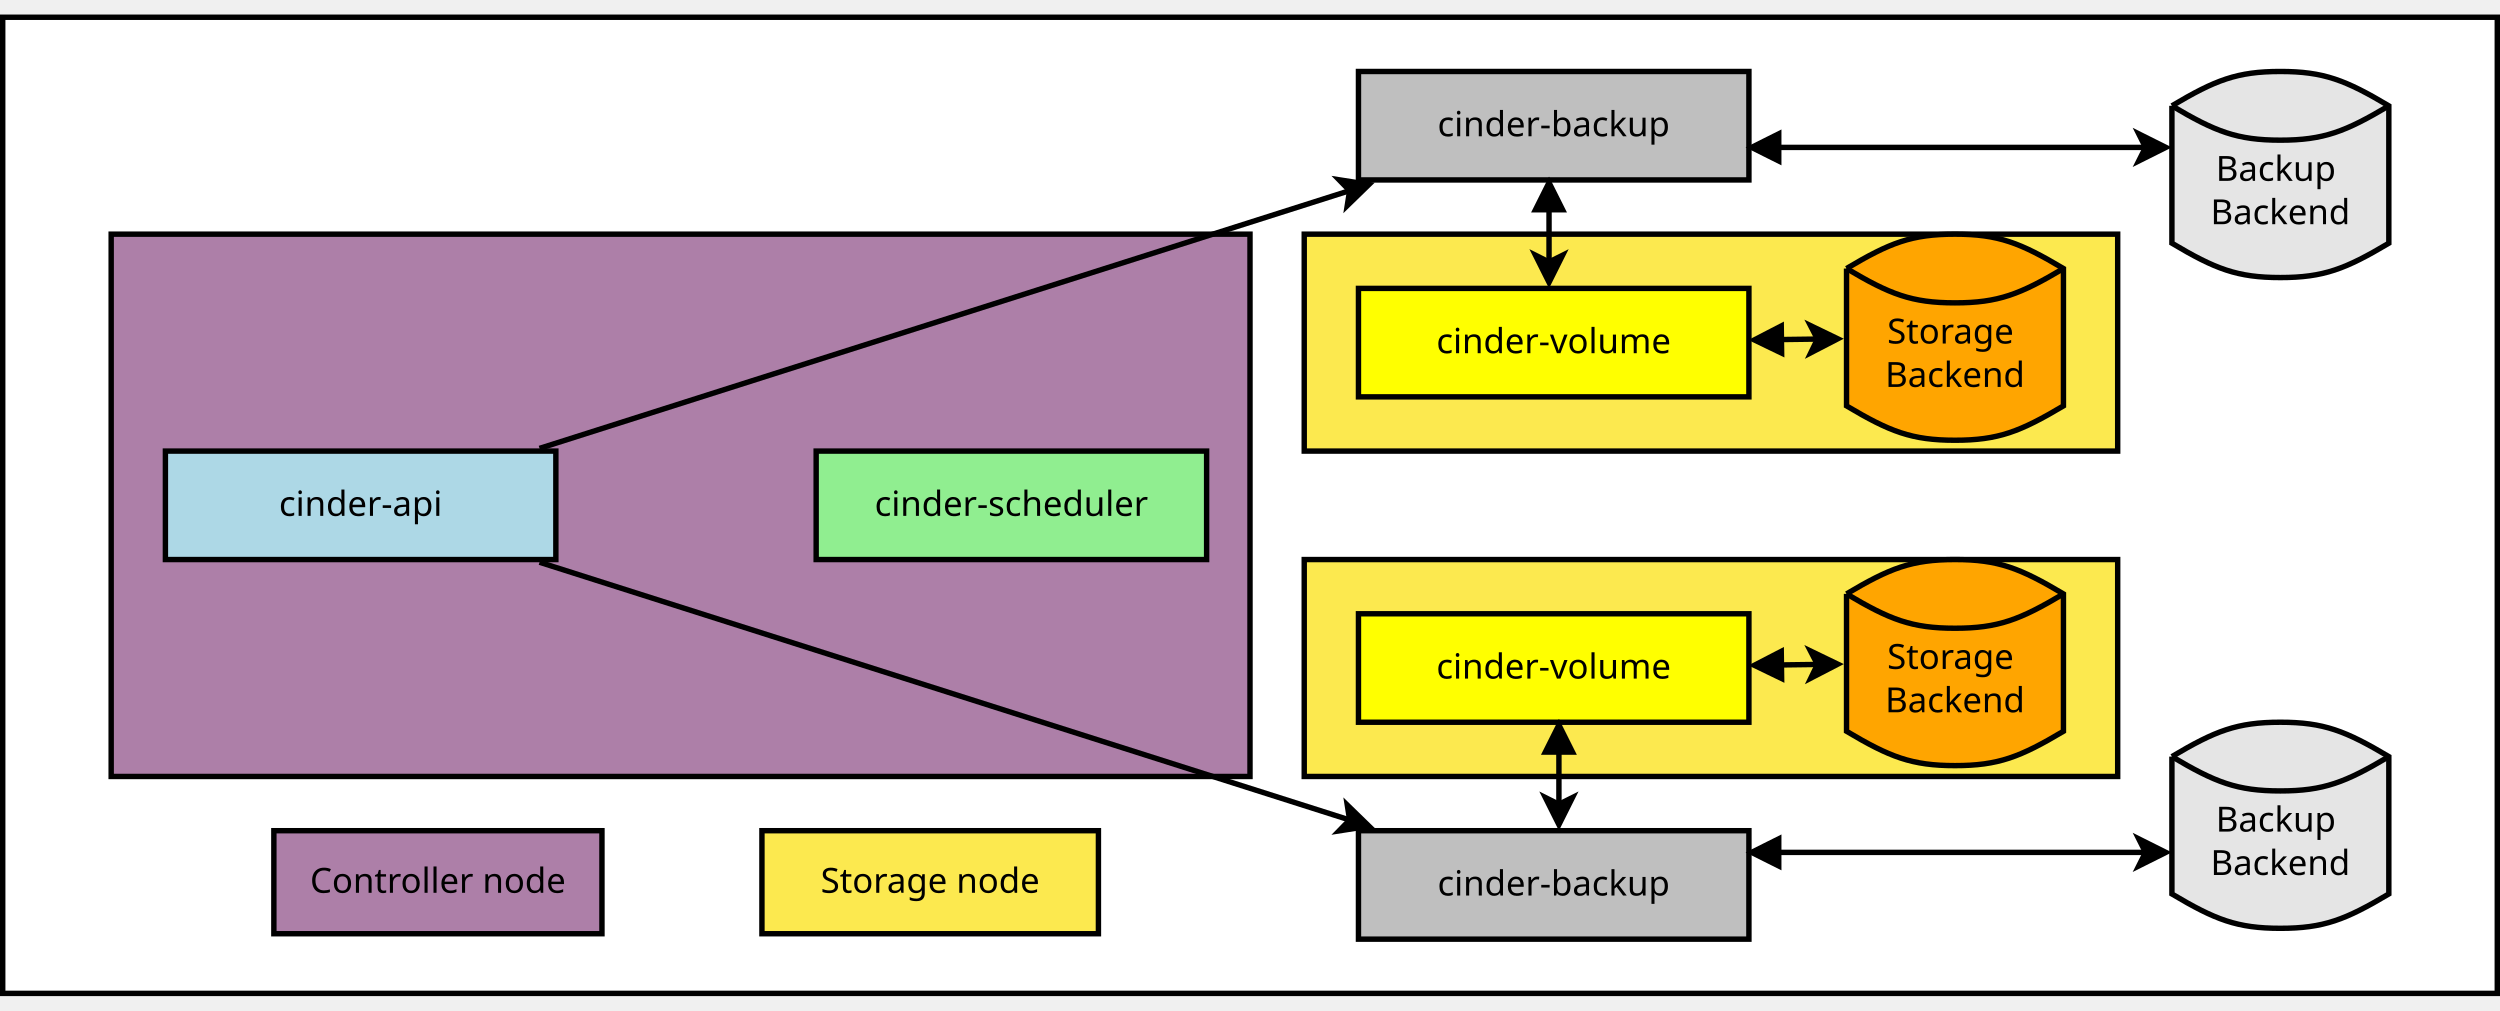
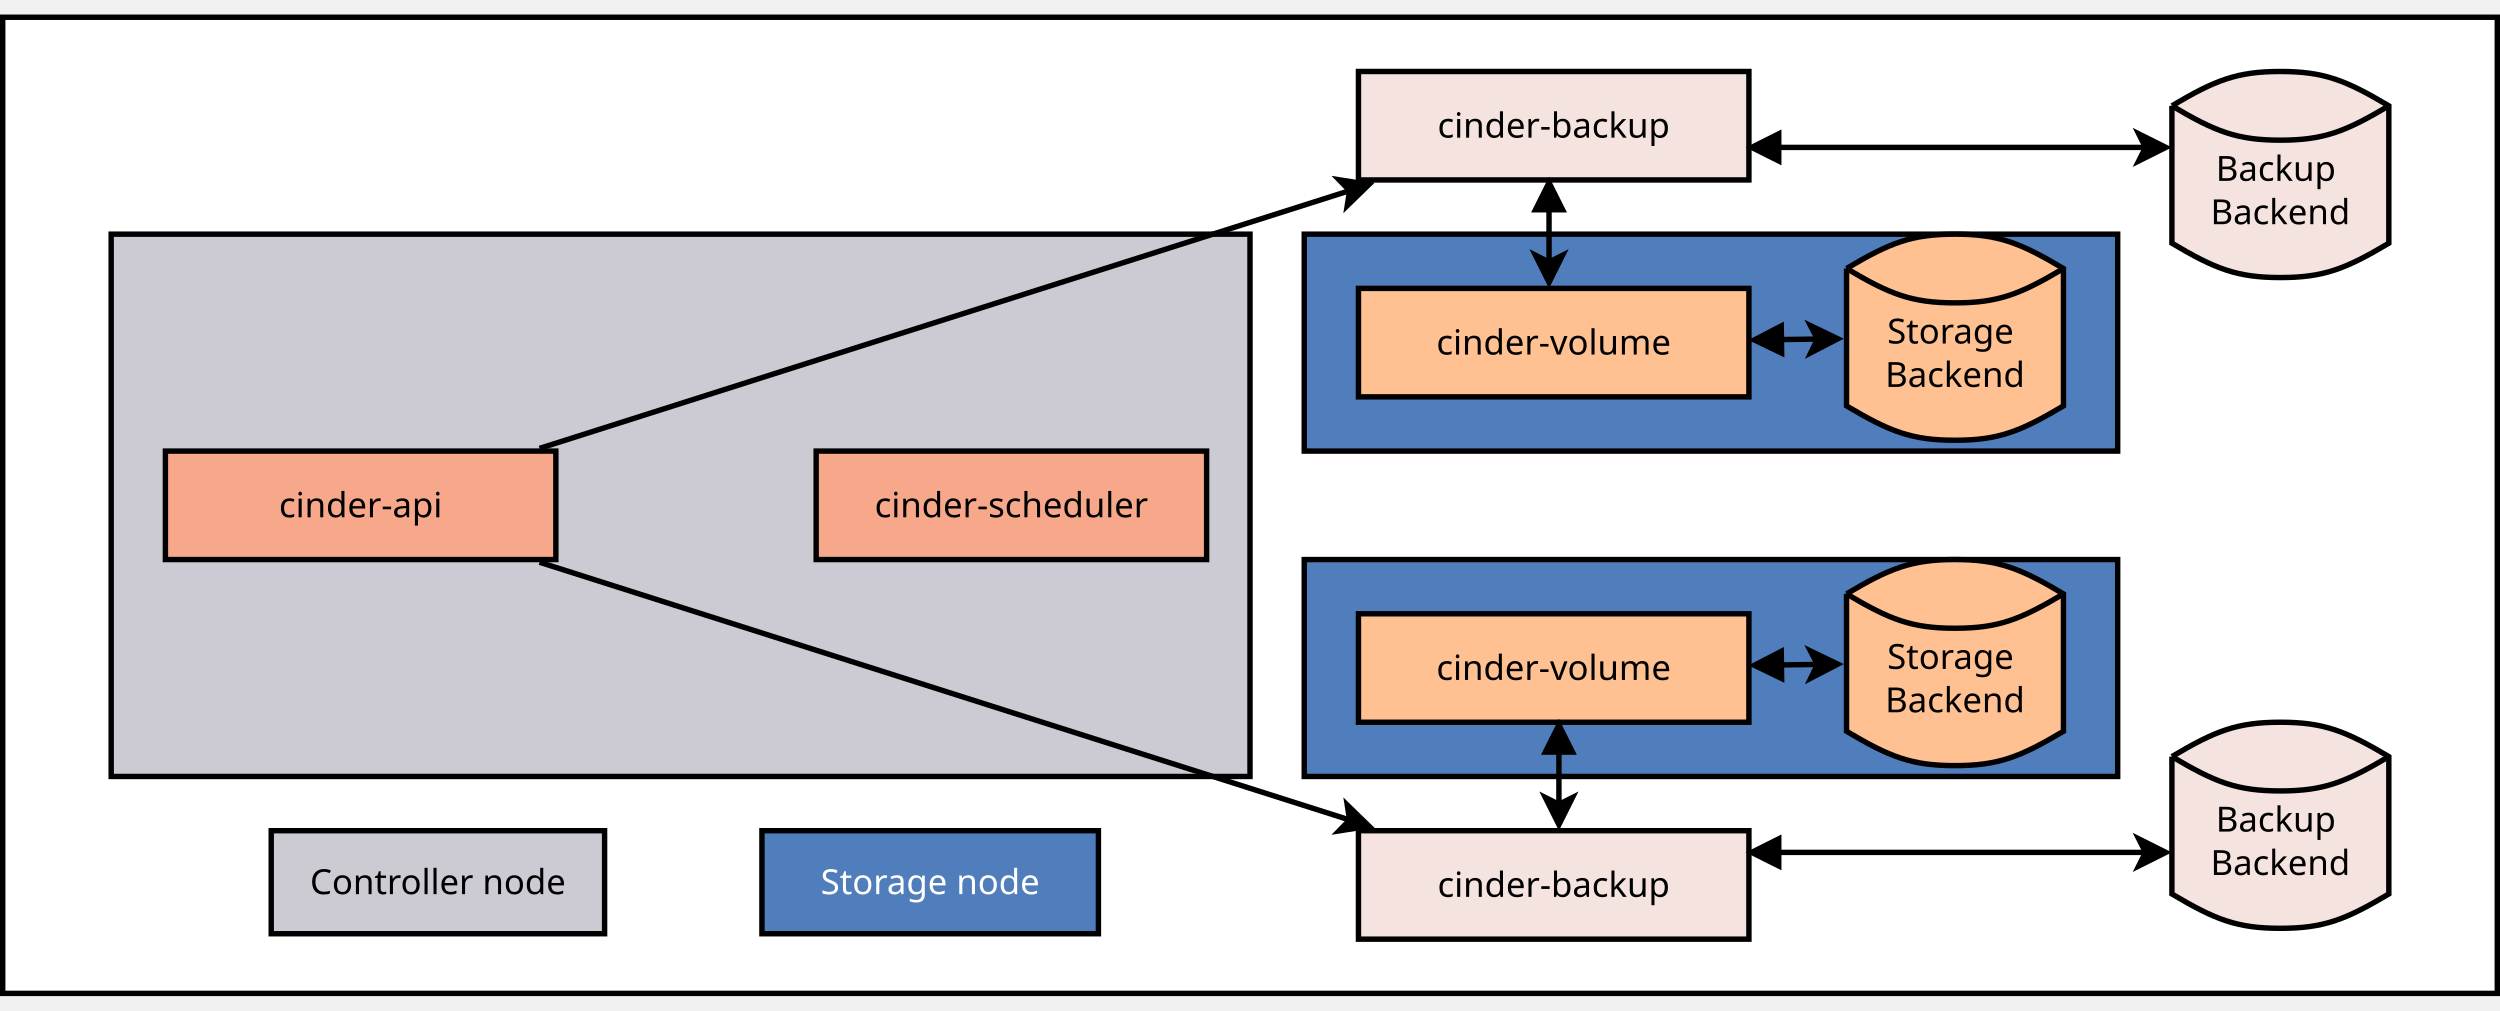
<svg xmlns="http://www.w3.org/2000/svg" width="47cm" height="19cm" viewBox="-61 -21 922 362">
  <g>
    <rect style="fill: #ffffff" x="-60" y="-20" width="920" height="360" />
    <rect style="fill: none; fill-opacity:0; stroke-width: 2; stroke: #000000" x="-60" y="-20" width="920" height="360" />
    <text font-size="12.8" style="fill: #000000;text-anchor:middle;font-family:sans-serif;font-style:normal;font-weight:normal" x="400" y="163.9">
      <tspan x="400" y="163.9" />
    </text>
  </g>
  <g>
-     <rect style="fill: #ad7fa8" x="-20" y="60" width="420" height="200" />
+     <rect style="fill: #cccbd3" x="-20" y="60" width="420" height="200" />
    <rect style="fill: none; fill-opacity:0; stroke-width: 2; stroke: #000000" x="-20" y="60" width="420" height="200" />
    <text font-size="12.8" style="fill: #000000;text-anchor:middle;font-family:sans-serif;font-style:normal;font-weight:normal" x="190" y="163.9">
      <tspan x="190" y="163.9" />
    </text>
  </g>
  <text font-size="12.8" style="fill: #000000;text-anchor:start;font-family:sans-serif;font-style:normal;font-weight:normal" x="190" y="160">
    <tspan x="190" y="160" />
  </text>
  <g>
-     <rect style="fill: #fce94f" x="420" y="60" width="300" height="80" />
+     <rect style="fill: #507dbc" x="420" y="60" width="300" height="80" />
    <rect style="fill: none; fill-opacity:0; stroke-width: 2; stroke: #000000" x="420" y="60" width="300" height="80" />
    <text font-size="12.8" style="fill: #000000;text-anchor:middle;font-family:sans-serif;font-style:normal;font-weight:normal" x="570" y="103.9">
      <tspan x="570" y="103.9" />
    </text>
  </g>
  <text font-size="12.8" style="fill: #000000;text-anchor:start;font-family:sans-serif;font-style:normal;font-weight:normal" x="190" y="160">
    <tspan x="190" y="160" />
  </text>
  <g>
-     <rect style="fill: #fce94f" x="420" y="180" width="300" height="80" />
+     <rect style="fill: #507dbc" x="420" y="180" width="300" height="80" />
    <rect style="fill: none; fill-opacity:0; stroke-width: 2; stroke: #000000" x="420" y="180" width="300" height="80" />
    <text font-size="12.8" style="fill: #000000;text-anchor:middle;font-family:sans-serif;font-style:normal;font-weight:normal" x="570" y="223.9">
      <tspan x="570" y="223.9" />
    </text>
  </g>
  <g>
-     <rect style="fill: #ad7fa8" x="40" y="280" width="121" height="38" />
-     <rect style="fill: none; fill-opacity:0; stroke-width: 2; stroke: #000000" x="40" y="280" width="121" height="38" />
-     <text font-size="12.8" style="fill: #000000;text-anchor:middle;font-family:sans-serif;font-style:normal;font-weight:normal" x="100.5" y="302.9">
-       <tspan x="100.5" y="302.9">Controller node</tspan>
+     <rect style="fill: #cccbd3" x="39.025" y="280" width="122.95" height="38" />
+     <rect style="fill: none; fill-opacity:0; stroke-width: 2; stroke: #000000" x="39.025" y="280" width="122.95" height="38" />
+     <text font-size="12.8" style="fill: #000000;text-anchor:middle;font-family:Montserrat;font-style:normal;font-weight:normal" x="100.5" y="303.4">
+       <tspan x="100.5" y="303.4">Controller node</tspan>
    </text>
  </g>
  <g>
-     <rect style="fill: #fce94f" x="220" y="280" width="124.1" height="38" />
+     <rect style="fill: #507dbc" x="220" y="280" width="124.1" height="38" />
    <rect style="fill: none; fill-opacity:0; stroke-width: 2; stroke: #000000" x="220" y="280" width="124.1" height="38" />
-     <text font-size="12.8" style="fill: #000000;text-anchor:middle;font-family:sans-serif;font-style:normal;font-weight:normal" x="282.05" y="302.9">
-       <tspan x="282.05" y="302.9">Storage node</tspan>
+     <text font-size="12.8" style="fill: #ffffff;text-anchor:middle;font-family:Montserrat;font-style:normal;font-weight:normal" x="282.05" y="303.4">
+       <tspan x="282.05" y="303.4">Storage node</tspan>
    </text>
  </g>
  <text font-size="12.8" style="fill: #000000;text-anchor:start;font-family:sans-serif;font-style:normal;font-weight:normal" x="100.5" y="299">
    <tspan x="100.5" y="299" />
    <tspan x="100.5" y="315" />
    <tspan x="100.5" y="331" />
  </text>
  <text font-size="12.8" style="fill: #000000;text-anchor:start;font-family:sans-serif;font-style:normal;font-weight:normal" x="100.5" y="299">
    <tspan x="100.5" y="299" />
  </text>
  <g>
-     <rect style="fill: #add8e6" x="0" y="140" width="144" height="40" />
+     <rect style="fill: #f7a88a" x="0" y="140" width="144" height="40" />
    <rect style="fill: none; fill-opacity:0; stroke-width: 2; stroke: #000000" x="0" y="140" width="144" height="40" />
-     <text font-size="12.8" style="fill: #000000;text-anchor:middle;font-family:sans-serif;font-style:normal;font-weight:normal" x="72" y="163.9">
-       <tspan x="72" y="163.9">cinder-api</tspan>
+     <text font-size="12.8" style="fill: #000000;text-anchor:middle;font-family:Montserrat;font-style:normal;font-weight:normal" x="72" y="164.4">
+       <tspan x="72" y="164.4">cinder-api</tspan>
    </text>
  </g>
  <g>
-     <rect style="fill: #90ee90" x="240" y="140" width="144" height="40" />
+     <rect style="fill: #f7a88a" x="240" y="140" width="144" height="40" />
    <rect style="fill: none; fill-opacity:0; stroke-width: 2; stroke: #000000" x="240" y="140" width="144" height="40" />
-     <text font-size="12.8" style="fill: #000000;text-anchor:middle;font-family:sans-serif;font-style:normal;font-weight:normal" x="312" y="163.9">
-       <tspan x="312" y="163.9">cinder-scheduler</tspan>
+     <text font-size="12.8" style="fill: #000000;text-anchor:middle;font-family:Montserrat;font-style:normal;font-weight:normal" x="312" y="164.4">
+       <tspan x="312" y="164.4">cinder-scheduler</tspan>
    </text>
  </g>
  <g>
-     <rect style="fill: #ffff00" x="440" y="80" width="144" height="40" />
+     <rect style="fill: #ffc192" x="440" y="80" width="144" height="40" />
    <rect style="fill: none; fill-opacity:0; stroke-width: 2; stroke: #000000" x="440" y="80" width="144" height="40" />
-     <text font-size="12.8" style="fill: #000000;text-anchor:middle;font-family:sans-serif;font-style:normal;font-weight:normal" x="512" y="103.9">
-       <tspan x="512" y="103.9">cinder-volume</tspan>
+     <text font-size="12.8" style="fill: #000000;text-anchor:middle;font-family:Montserrat;font-style:normal;font-weight:normal" x="512" y="104.4">
+       <tspan x="512" y="104.4">cinder-volume</tspan>
    </text>
  </g>
  <g>
-     <rect style="fill: #ffff00" x="440" y="200" width="144" height="40" />
+     <rect style="fill: #ffc192" x="440" y="200" width="144" height="40" />
    <rect style="fill: none; fill-opacity:0; stroke-width: 2; stroke: #000000" x="440" y="200" width="144" height="40" />
-     <text font-size="12.8" style="fill: #000000;text-anchor:middle;font-family:sans-serif;font-style:normal;font-weight:normal" x="512" y="223.9">
-       <tspan x="512" y="223.9">cinder-volume</tspan>
+     <text font-size="12.8" style="fill: #000000;text-anchor:middle;font-family:Montserrat;font-style:normal;font-weight:normal" x="512" y="224.4">
+       <tspan x="512" y="224.4">cinder-volume</tspan>
    </text>
  </g>
  <g>
-     <path style="fill: #ffa500" d="M 620 72.667 C 636,63.167 644,60 660,60 C 676,60 684,63.167 700,72.667 L 700,123.333 C 684,132.833 676,136 660,136 C 644,136 636,132.833 620,123.333 L 620,72.667z" />
+     <path style="fill: #ffc192" d="M 620 72.667 C 636,63.167 644,60 660,60 C 676,60 684,63.167 700,72.667 L 700,123.333 C 684,132.833 676,136 660,136 C 644,136 636,132.833 620,123.333 L 620,72.667z" />
    <path style="fill: none; fill-opacity:0; stroke-width: 2; stroke: #000000" d="M 620 72.667 C 636,63.167 644,60 660,60 C 676,60 684,63.167 700,72.667 L 700,123.333 C 684,132.833 676,136 660,136 C 644,136 636,132.833 620,123.333 L 620,72.667" />
    <path style="fill: none; fill-opacity:0; stroke-width: 2; stroke: #000000" d="M 620 72.667 C 636,82.167 644,85.333 660,85.333 C 676,85.333 684,82.167 700,72.667" />
-     <text font-size="12.8" style="fill: #000000;text-anchor:middle;font-family:sans-serif;font-style:normal;font-weight:normal" x="660" y="100.333">
+     <text font-size="12.8" style="fill: #000000;text-anchor:middle;font-family:Montserrat;font-style:normal;font-weight:normal" x="660" y="100.333">
      <tspan x="660" y="100.333">Storage</tspan>
      <tspan x="660" y="116.333">Backend</tspan>
    </text>
  </g>
  <g>
-     <path style="fill: #ffa500" d="M 620 192.667 C 636,183.167 644,180 660,180 C 676,180 684,183.167 700,192.667 L 700,243.333 C 684,252.833 676,256 660,256 C 644,256 636,252.833 620,243.333 L 620,192.667z" />
+     <path style="fill: #ffc192" d="M 620 192.667 C 636,183.167 644,180 660,180 C 676,180 684,183.167 700,192.667 L 700,243.333 C 684,252.833 676,256 660,256 C 644,256 636,252.833 620,243.333 L 620,192.667z" />
    <path style="fill: none; fill-opacity:0; stroke-width: 2; stroke: #000000" d="M 620 192.667 C 636,183.167 644,180 660,180 C 676,180 684,183.167 700,192.667 L 700,243.333 C 684,252.833 676,256 660,256 C 644,256 636,252.833 620,243.333 L 620,192.667" />
    <path style="fill: none; fill-opacity:0; stroke-width: 2; stroke: #000000" d="M 620 192.667 C 636,202.167 644,205.333 660,205.333 C 676,205.333 684,202.167 700,192.667" />
-     <text font-size="12.8" style="fill: #000000;text-anchor:middle;font-family:sans-serif;font-style:normal;font-weight:normal" x="660" y="220.333">
+     <text font-size="12.8" style="fill: #000000;text-anchor:middle;font-family:Montserrat;font-style:normal;font-weight:normal" x="660" y="220.333">
      <tspan x="660" y="220.333">Storage</tspan>
      <tspan x="660" y="236.333">Backend</tspan>
    </text>
  </g>
  <g>
    <line style="fill: none; fill-opacity:0; stroke-width: 2; stroke: #000000" x1="595.996" y1="218.865" x2="609.272" y2="218.686" />
    <polygon style="fill: #000000" points="595.929,213.865 585.997,219 596.064,223.864 " />
    <polygon style="fill: none; fill-opacity:0; stroke-width: 2; stroke: #000000" points="595.929,213.865 585.997,219 596.064,223.864 " />
    <polygon style="fill: #000000" points="616.771,218.584 606.84,223.719 609.272,218.686 606.705,213.72 " />
    <polygon style="fill: none; fill-opacity:0; stroke-width: 2; stroke: #000000" points="616.771,218.584 606.84,223.719 609.272,218.686 606.705,213.72 " />
  </g>
  <g>
    <line style="fill: none; fill-opacity:0; stroke-width: 2; stroke: #000000" x1="595.996" y1="98.865" x2="609.272" y2="98.686" />
    <polygon style="fill: #000000" points="595.929,93.865 585.997,99 596.064,103.864 " />
    <polygon style="fill: none; fill-opacity:0; stroke-width: 2; stroke: #000000" points="595.929,93.865 585.997,99 596.064,103.864 " />
    <polygon style="fill: #000000" points="616.771,98.584 606.84,103.719 609.272,98.686 606.705,93.72 " />
    <polygon style="fill: none; fill-opacity:0; stroke-width: 2; stroke: #000000" points="616.771,98.584 606.84,103.719 609.272,98.686 606.705,93.72 " />
  </g>
  <g>
-     <rect style="fill: #bfbfbf" x="440" y="280" width="144" height="40" />
+     <rect style="fill: #f5e3e0" x="440" y="280" width="144" height="40" />
    <rect style="fill: none; fill-opacity:0; stroke-width: 2; stroke: #000000" x="440" y="280" width="144" height="40" />
-     <text font-size="12.8" style="fill: #000000;text-anchor:middle;font-family:sans-serif;font-style:normal;font-weight:normal" x="512" y="303.9">
-       <tspan x="512" y="303.9">cinder-backup</tspan>
+     <text font-size="12.8" style="fill: #000000;text-anchor:middle;font-family:Montserrat;font-style:normal;font-weight:normal" x="512" y="304.4">
+       <tspan x="512" y="304.4">cinder-backup</tspan>
    </text>
  </g>
  <g>
    <line style="fill: none; fill-opacity:0; stroke-width: 2; stroke: #000000" x1="137.984" y1="180.995" x2="436.738" y2="276.053" />
    <polygon style="fill: #000000" points="443.885,278.327 432.84,280.06 436.738,276.053 435.872,270.53 " />
    <polygon style="fill: none; fill-opacity:0; stroke-width: 2; stroke: #000000" points="443.885,278.327 432.84,280.06 436.738,276.053 435.872,270.53 " />
  </g>
  <g>
-     <rect style="fill: #bfbfbf" x="440" y="0" width="144" height="40" />
+     <rect style="fill: #f5e3e0" x="440" y="0" width="144" height="40" />
    <rect style="fill: none; fill-opacity:0; stroke-width: 2; stroke: #000000" x="440" y="0" width="144" height="40" />
-     <text font-size="12.8" style="fill: #000000;text-anchor:middle;font-family:sans-serif;font-style:normal;font-weight:normal" x="512" y="23.9">
-       <tspan x="512" y="23.9">cinder-backup</tspan>
+     <text font-size="12.8" style="fill: #000000;text-anchor:middle;font-family:Montserrat;font-style:normal;font-weight:normal" x="512" y="24.4">
+       <tspan x="512" y="24.4">cinder-backup</tspan>
    </text>
  </g>
  <g>
    <line style="fill: none; fill-opacity:0; stroke-width: 2; stroke: #000000" x1="137.984" y1="139.005" x2="436.738" y2="43.947" />
    <polygon style="fill: #000000" points="443.885,41.673 435.872,49.469 436.738,43.947 432.84,39.94 " />
    <polygon style="fill: none; fill-opacity:0; stroke-width: 2; stroke: #000000" points="443.885,41.673 435.872,49.469 436.738,43.947 432.84,39.94 " />
  </g>
  <g>
-     <path style="fill: #e5e5e5" d="M 740 12.667 C 756,3.167 764,0 780,0 C 796,0 804,3.167 820,12.667 L 820,63.333 C 804,72.833 796,76 780,76 C 764,76 756,72.833 740,63.333 L 740,12.667z" />
+     <path style="fill: #f5e3e0" d="M 740 12.667 C 756,3.167 764,0 780,0 C 796,0 804,3.167 820,12.667 L 820,63.333 C 804,72.833 796,76 780,76 C 764,76 756,72.833 740,63.333 L 740,12.667z" />
    <path style="fill: none; fill-opacity:0; stroke-width: 2; stroke: #000000" d="M 740 12.667 C 756,3.167 764,0 780,0 C 796,0 804,3.167 820,12.667 L 820,63.333 C 804,72.833 796,76 780,76 C 764,76 756,72.833 740,63.333 L 740,12.667" />
    <path style="fill: none; fill-opacity:0; stroke-width: 2; stroke: #000000" d="M 740 12.667 C 756,22.167 764,25.333 780,25.333 C 796,25.333 804,22.167 820,12.667" />
-     <text font-size="12.8" style="fill: #000000;text-anchor:middle;font-family:sans-serif;font-style:normal;font-weight:normal" x="780" y="40.333">
+     <text font-size="12.8" style="fill: #000000;text-anchor:middle;font-family:Montserrat;font-style:normal;font-weight:normal" x="780" y="40.333">
      <tspan x="780" y="40.333">Backup</tspan>
      <tspan x="780" y="56.333">Backend</tspan>
    </text>
  </g>
  <g>
-     <path style="fill: #e5e5e5" d="M 740 252.667 C 756,243.167 764,240 780,240 C 796,240 804,243.167 820,252.667 L 820,303.333 C 804,312.833 796,316 780,316 C 764,316 756,312.833 740,303.333 L 740,252.667z" />
+     <path style="fill: #f5e3e0" d="M 740 252.667 C 756,243.167 764,240 780,240 C 796,240 804,243.167 820,252.667 L 820,303.333 C 804,312.833 796,316 780,316 C 764,316 756,312.833 740,303.333 L 740,252.667z" />
    <path style="fill: none; fill-opacity:0; stroke-width: 2; stroke: #000000" d="M 740 252.667 C 756,243.167 764,240 780,240 C 796,240 804,243.167 820,252.667 L 820,303.333 C 804,312.833 796,316 780,316 C 764,316 756,312.833 740,303.333 L 740,252.667" />
    <path style="fill: none; fill-opacity:0; stroke-width: 2; stroke: #000000" d="M 740 252.667 C 756,262.167 764,265.333 780,265.333 C 796,265.333 804,262.167 820,252.667" />
-     <text font-size="12.8" style="fill: #000000;text-anchor:middle;font-family:sans-serif;font-style:normal;font-weight:normal" x="780" y="280.333">
+     <text font-size="12.8" style="fill: #000000;text-anchor:middle;font-family:Montserrat;font-style:normal;font-weight:normal" x="780" y="280.333">
      <tspan x="780" y="280.333">Backup</tspan>
      <tspan x="780" y="296.333">Backend</tspan>
    </text>
  </g>
  <g>
    <line style="fill: none; fill-opacity:0; stroke-width: 2; stroke: #000000" x1="595" y1="28" x2="730.264" y2="28" />
    <polygon style="fill: #000000" points="595,23 585,28 595,33 " />
    <polygon style="fill: none; fill-opacity:0; stroke-width: 2; stroke: #000000" points="595,23 585,28 595,33 " />
    <polygon style="fill: #000000" points="737.764,28 727.764,33 730.264,28 727.764,23 " />
    <polygon style="fill: none; fill-opacity:0; stroke-width: 2; stroke: #000000" points="737.764,28 727.764,33 730.264,28 727.764,23 " />
  </g>
  <g>
    <line style="fill: none; fill-opacity:0; stroke-width: 2; stroke: #000000" x1="595" y1="288" x2="730.264" y2="288" />
    <polygon style="fill: #000000" points="595,283 585,288 595,293 " />
    <polygon style="fill: none; fill-opacity:0; stroke-width: 2; stroke: #000000" points="595,283 585,288 595,293 " />
    <polygon style="fill: #000000" points="737.764,288 727.764,293 730.264,288 727.764,283 " />
    <polygon style="fill: none; fill-opacity:0; stroke-width: 2; stroke: #000000" points="737.764,288 727.764,293 730.264,288 727.764,283 " />
  </g>
  <g>
-     <line style="fill: none; fill-opacity:0; stroke-width: 2; stroke: #000000" x1="510.283" y1="51" x2="510.283" y2="70.264" />
-     <polygon style="fill: #000000" points="515.283,51 510.283,41 505.283,51 " />
-     <polygon style="fill: none; fill-opacity:0; stroke-width: 2; stroke: #000000" points="515.283,51 510.283,41 505.283,51 " />
-     <polygon style="fill: #000000" points="510.283,77.764 505.283,67.764 510.283,70.264 515.283,67.764 " />
-     <polygon style="fill: none; fill-opacity:0; stroke-width: 2; stroke: #000000" points="510.283,77.764 505.283,67.764 510.283,70.264 515.283,67.764 " />
+     <line style="fill: none; fill-opacity:0; stroke-width: 2; stroke: #000000" x1="510.282" y1="51" x2="510.282" y2="70.264" />
+     <polygon style="fill: #000000" points="515.282,51 510.282,41 505.282,51 " />
+     <polygon style="fill: none; fill-opacity:0; stroke-width: 2; stroke: #000000" points="515.282,51 510.282,41 505.282,51 " />
+     <polygon style="fill: #000000" points="510.282,77.764 505.282,67.764 510.282,70.264 515.282,67.764 " />
+     <polygon style="fill: none; fill-opacity:0; stroke-width: 2; stroke: #000000" points="510.282,77.764 505.282,67.764 510.282,70.264 515.282,67.764 " />
  </g>
  <g>
-     <line style="fill: none; fill-opacity:0; stroke-width: 2; stroke: #000000" x1="513.927" y1="251" x2="513.927" y2="270.264" />
-     <polygon style="fill: #000000" points="518.927,251 513.927,241 508.927,251 " />
-     <polygon style="fill: none; fill-opacity:0; stroke-width: 2; stroke: #000000" points="518.927,251 513.927,241 508.927,251 " />
-     <polygon style="fill: #000000" points="513.927,277.764 508.927,267.764 513.927,270.264 518.927,267.764 " />
-     <polygon style="fill: none; fill-opacity:0; stroke-width: 2; stroke: #000000" points="513.927,277.764 508.927,267.764 513.927,270.264 518.927,267.764 " />
+     <line style="fill: none; fill-opacity:0; stroke-width: 2; stroke: #000000" x1="513.926" y1="251" x2="513.926" y2="270.264" />
+     <polygon style="fill: #000000" points="518.926,251 513.926,241 508.926,251 " />
+     <polygon style="fill: none; fill-opacity:0; stroke-width: 2; stroke: #000000" points="518.926,251 513.926,241 508.926,251 " />
+     <polygon style="fill: #000000" points="513.926,277.764 508.926,267.764 513.926,270.264 518.926,267.764 " />
+     <polygon style="fill: none; fill-opacity:0; stroke-width: 2; stroke: #000000" points="513.926,277.764 508.926,267.764 513.926,270.264 518.926,267.764 " />
  </g>
</svg>
